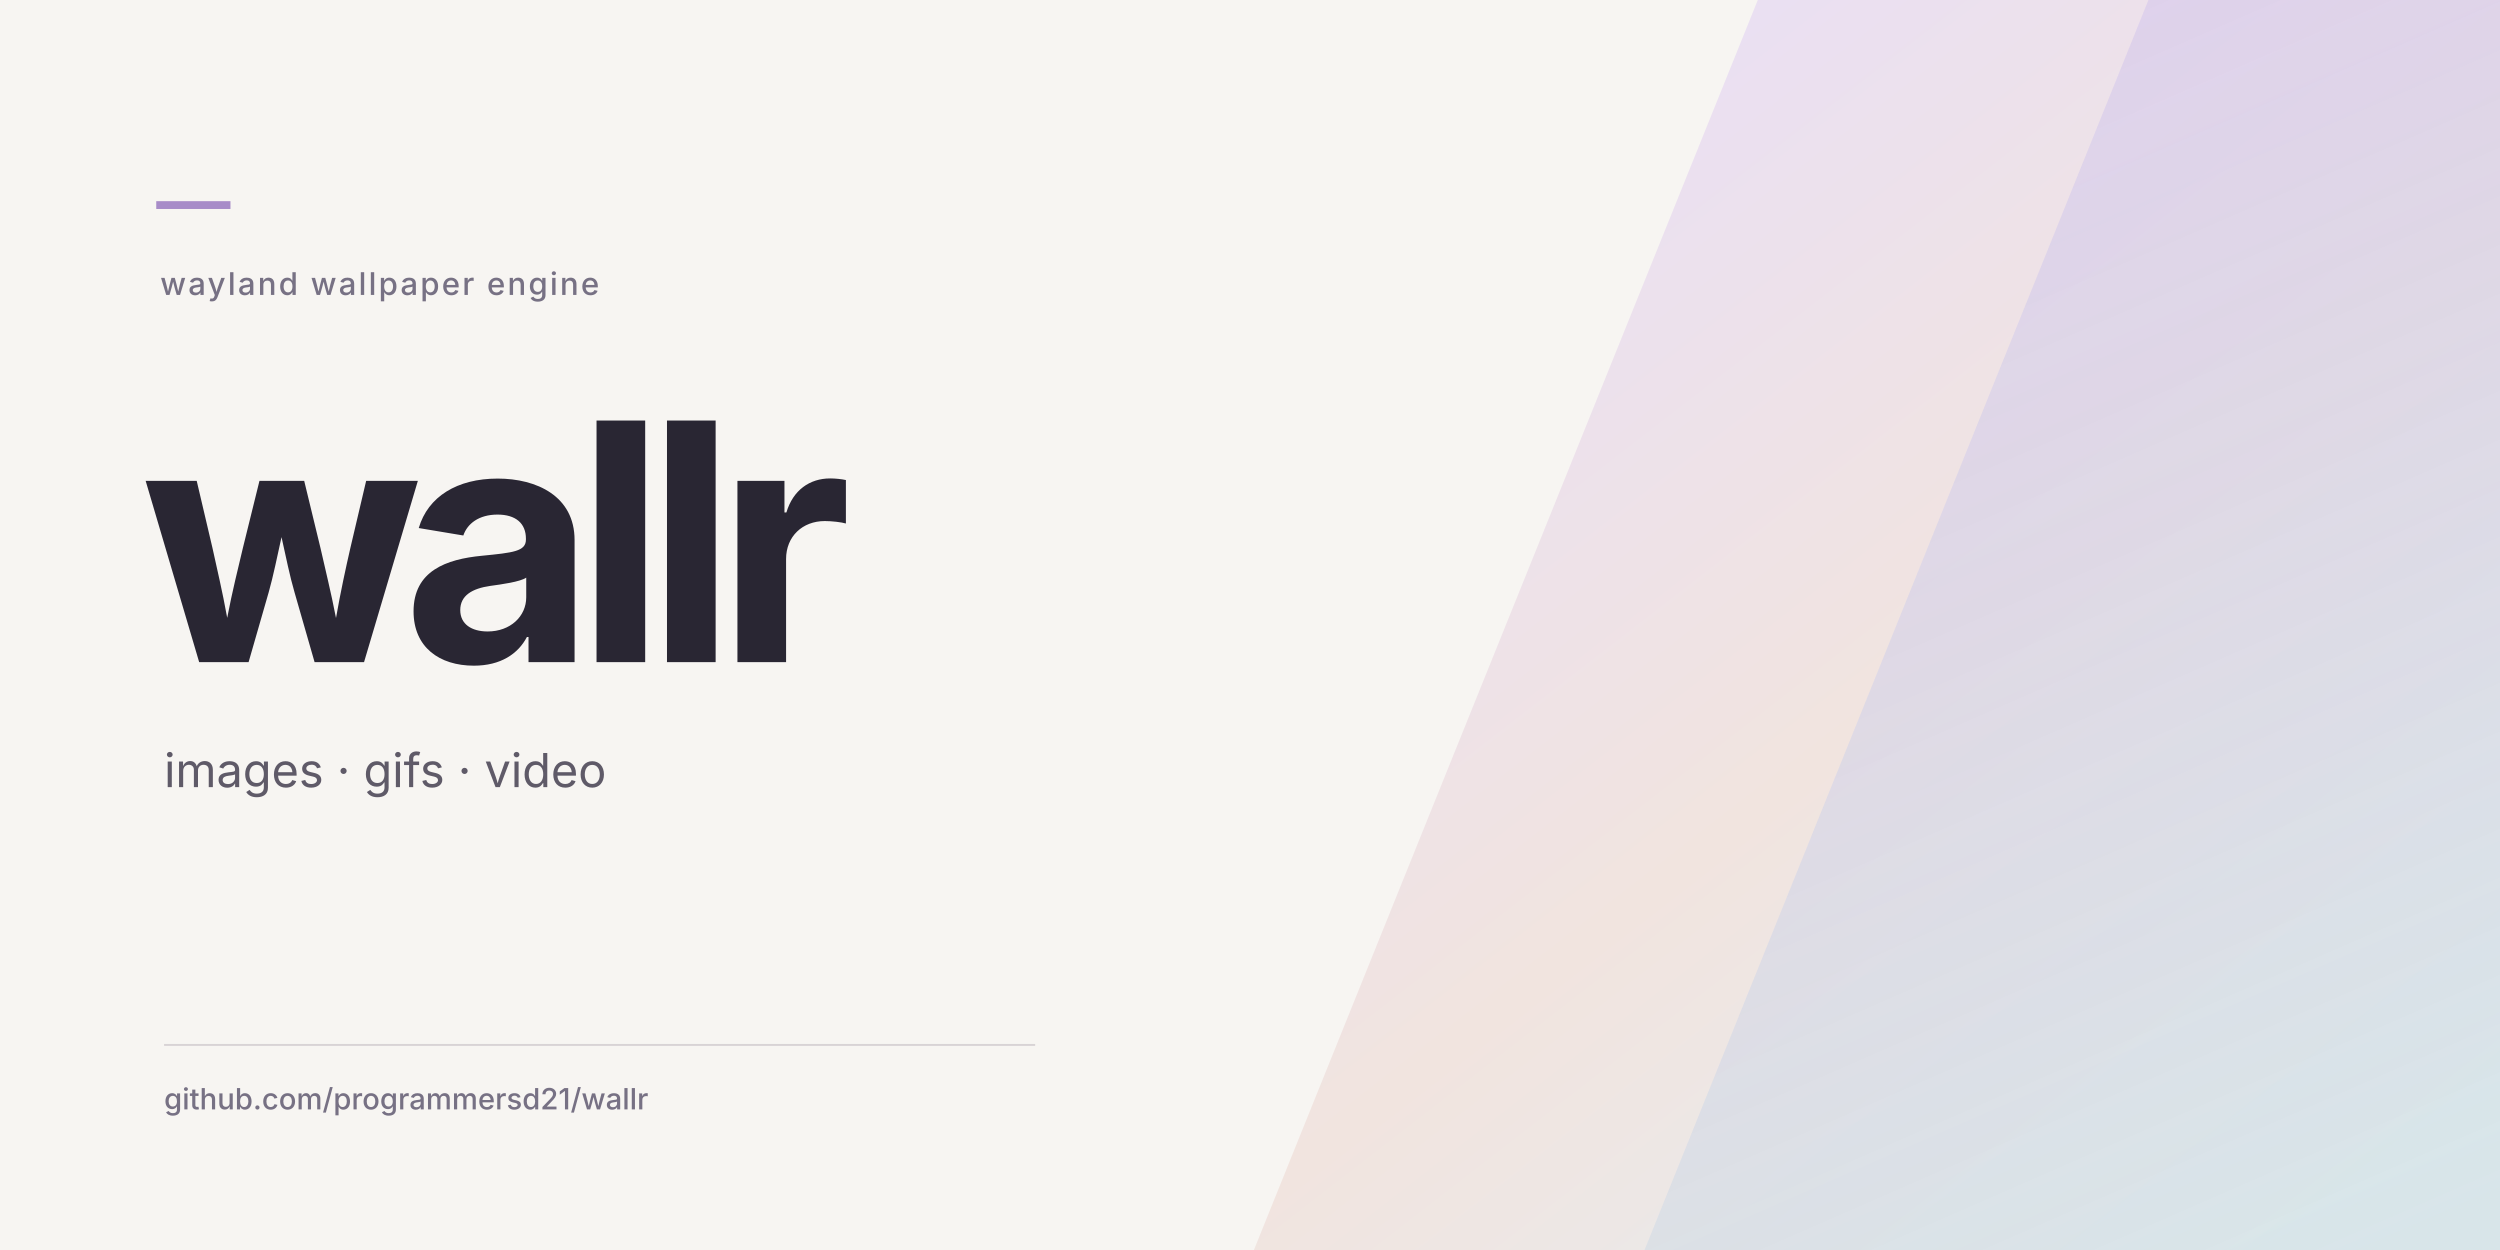
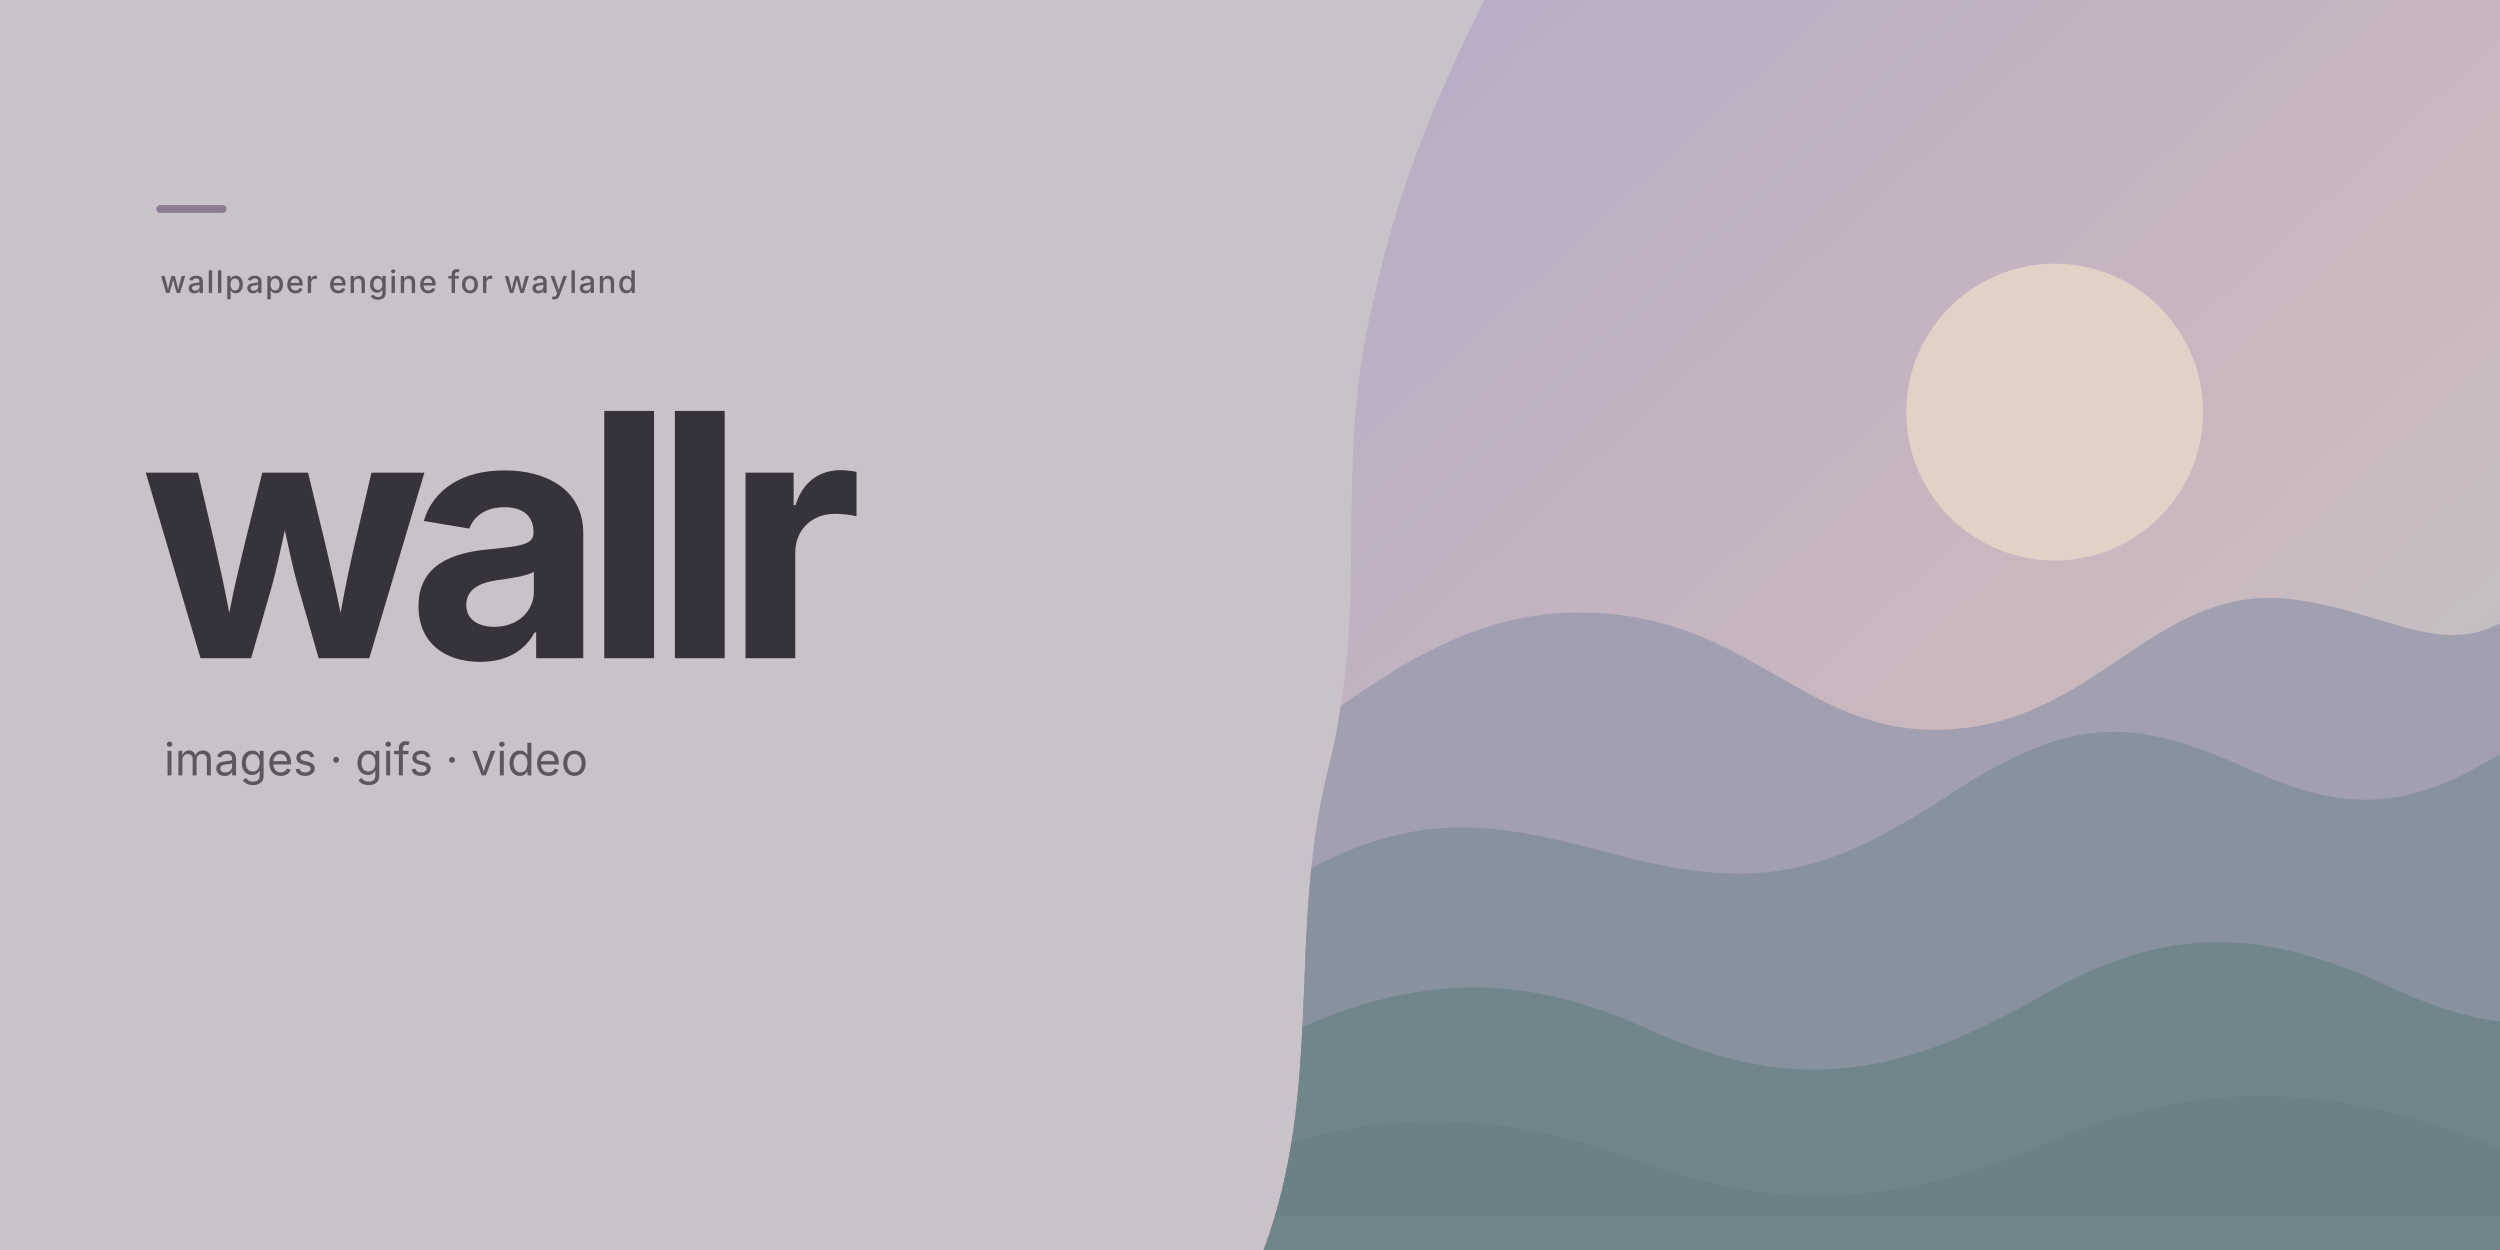
<svg xmlns="http://www.w3.org/2000/svg" width="1280" height="640" viewBox="0 0 1280 640">
  <defs>
-     <linearGradient id="wash" x1="770" y1="42" x2="1210" y2="610" gradientUnits="userSpaceOnUse">
-       <stop stop-color="#e9dff5" />
-       <stop offset=".52" stop-color="#f1e4df" />
-       <stop offset="1" stop-color="#e5edf0" />
+     <linearGradient id="sky" x1="735" y1="40" x2="1270" y2="618" gradientUnits="userSpaceOnUse">
+       <stop stop-color="#b9aec5" />
+       <stop offset=".56" stop-color="#cbb8bf" />
+       <stop offset="1" stop-color="#b9c9c9" />
    </linearGradient>
-     <linearGradient id="wipe" x1="940" y1="0" x2="1220" y2="640" gradientUnits="userSpaceOnUse">
-       <stop stop-color="#d9c8ec" stop-opacity=".7" />
-       <stop offset="1" stop-color="#cfe0e4" stop-opacity=".58" />
-     </linearGradient>
+     <clipPath id="landscape">
+       <path d="M760 0h520v640H647c31-83 12-163 33-246 22-88 2-153 23-239C716 93 739 42 760 0Z" />
+     </clipPath>
  </defs>
-   <rect width="1280" height="640" fill="#f7f5f2" />
-   <path d="M900 0h380v640H642L900 0Z" fill="url(#wash)" />
-   <path d="M1100 0h180v640H842l258-640Z" fill="url(#wipe)" />
-   <path d="M82 105h34" stroke="#a88cc8" stroke-width="4" stroke-linecap="square" />
-   <text x="82" y="151" fill="#777184" font-family="Inter, Arial, sans-serif" font-size="16" font-weight="500" letter-spacing="1.1">wayland wallpaper engine</text>
-   <text x="72" y="339" fill="#292633" font-family="Inter, Arial, sans-serif" font-size="170" font-weight="700" letter-spacing="-10">wallr</text>
-   <text x="84" y="403" fill="#5f5a68" font-family="Inter, Arial, sans-serif" font-size="24" font-weight="400">images · gifs · video</text>
-   <path d="M84 535h446" stroke="#d8d3d5" stroke-width="1" />
-   <text x="84" y="568" fill="#777184" font-family="Inter, Arial, sans-serif" font-size="15" font-weight="500">github.com/programmersd21/wallr</text>
+   <rect width="1280" height="640" fill="#c9c2c8" />
+   <g clip-path="url(#landscape)">
+     <rect x="640" width="640" height="640" fill="url(#sky)" />
+     <circle cx="1052" cy="211" r="76" fill="#e1d1c7" />
+     <path d="M640 396c69-52 119-93 197-80 70 12 99 68 174 56 68-11 97-74 164-65 45 6 74 29 105 12v321H640V396Z" fill="#a2a0b0" />
+     <path d="M640 464c77-54 122-44 189-26 76 20 111 7 172-33 62-40 93-37 151-11 52 24 84 19 128-8v254H640V464Z" fill="#87929e" />
+     <path d="M640 539c83-45 142-40 204-12 77 35 131 23 201-17 66-38 115-34 178-5 19 9 39 16 57 18v117H640V539Z" fill="#72858b" />
+     <path d="M640 592c83-31 146-17 204 4 67 25 134 20 202-10 81-35 149-32 234 2v35H640v-31Z" fill="#697e84" fill-opacity=".55" />
+   </g>
+   <path d="M82 107h32" stroke="#8b7c91" stroke-width="4" stroke-linecap="round" />
+   <text x="82" y="150" fill="#5e5863" font-family="Inter, Arial, sans-serif" font-size="16" font-weight="500" letter-spacing=".7">wallpaper engine for wayland</text>
+   <text x="72" y="337" fill="#37333c" font-family="Inter, Arial, sans-serif" font-size="174" font-weight="700" letter-spacing="-11">wallr</text>
+   <text x="84" y="397" fill="#5c5661" font-family="Inter, Arial, sans-serif" font-size="23" font-weight="400">images · gifs · video</text>
</svg>
